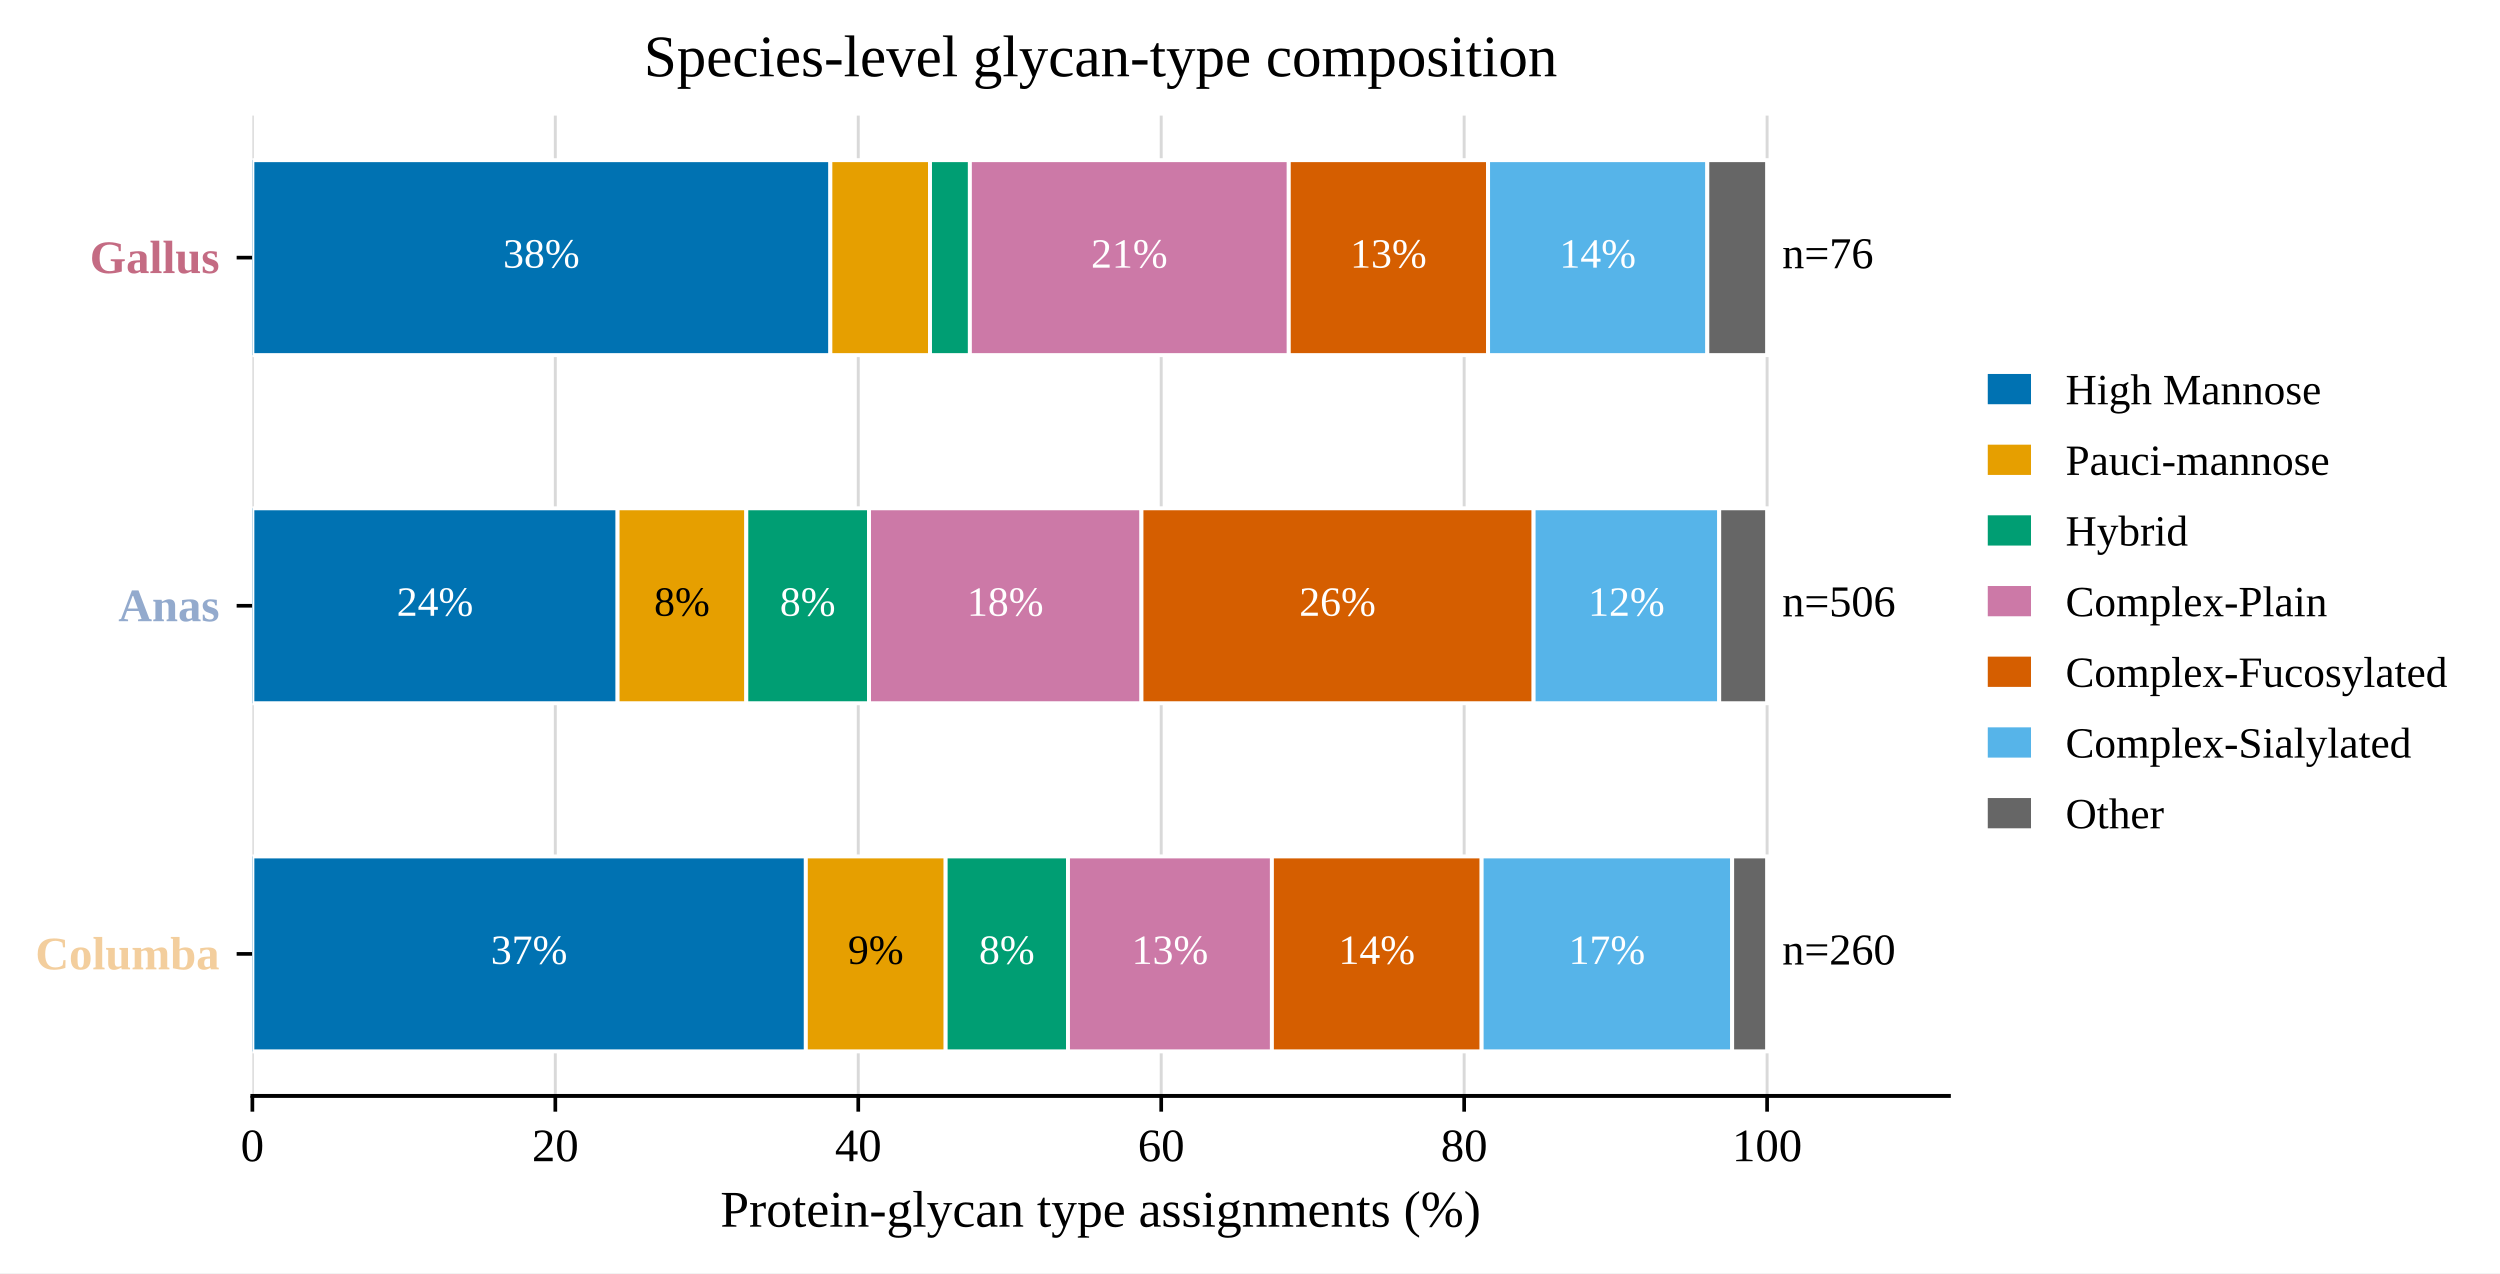
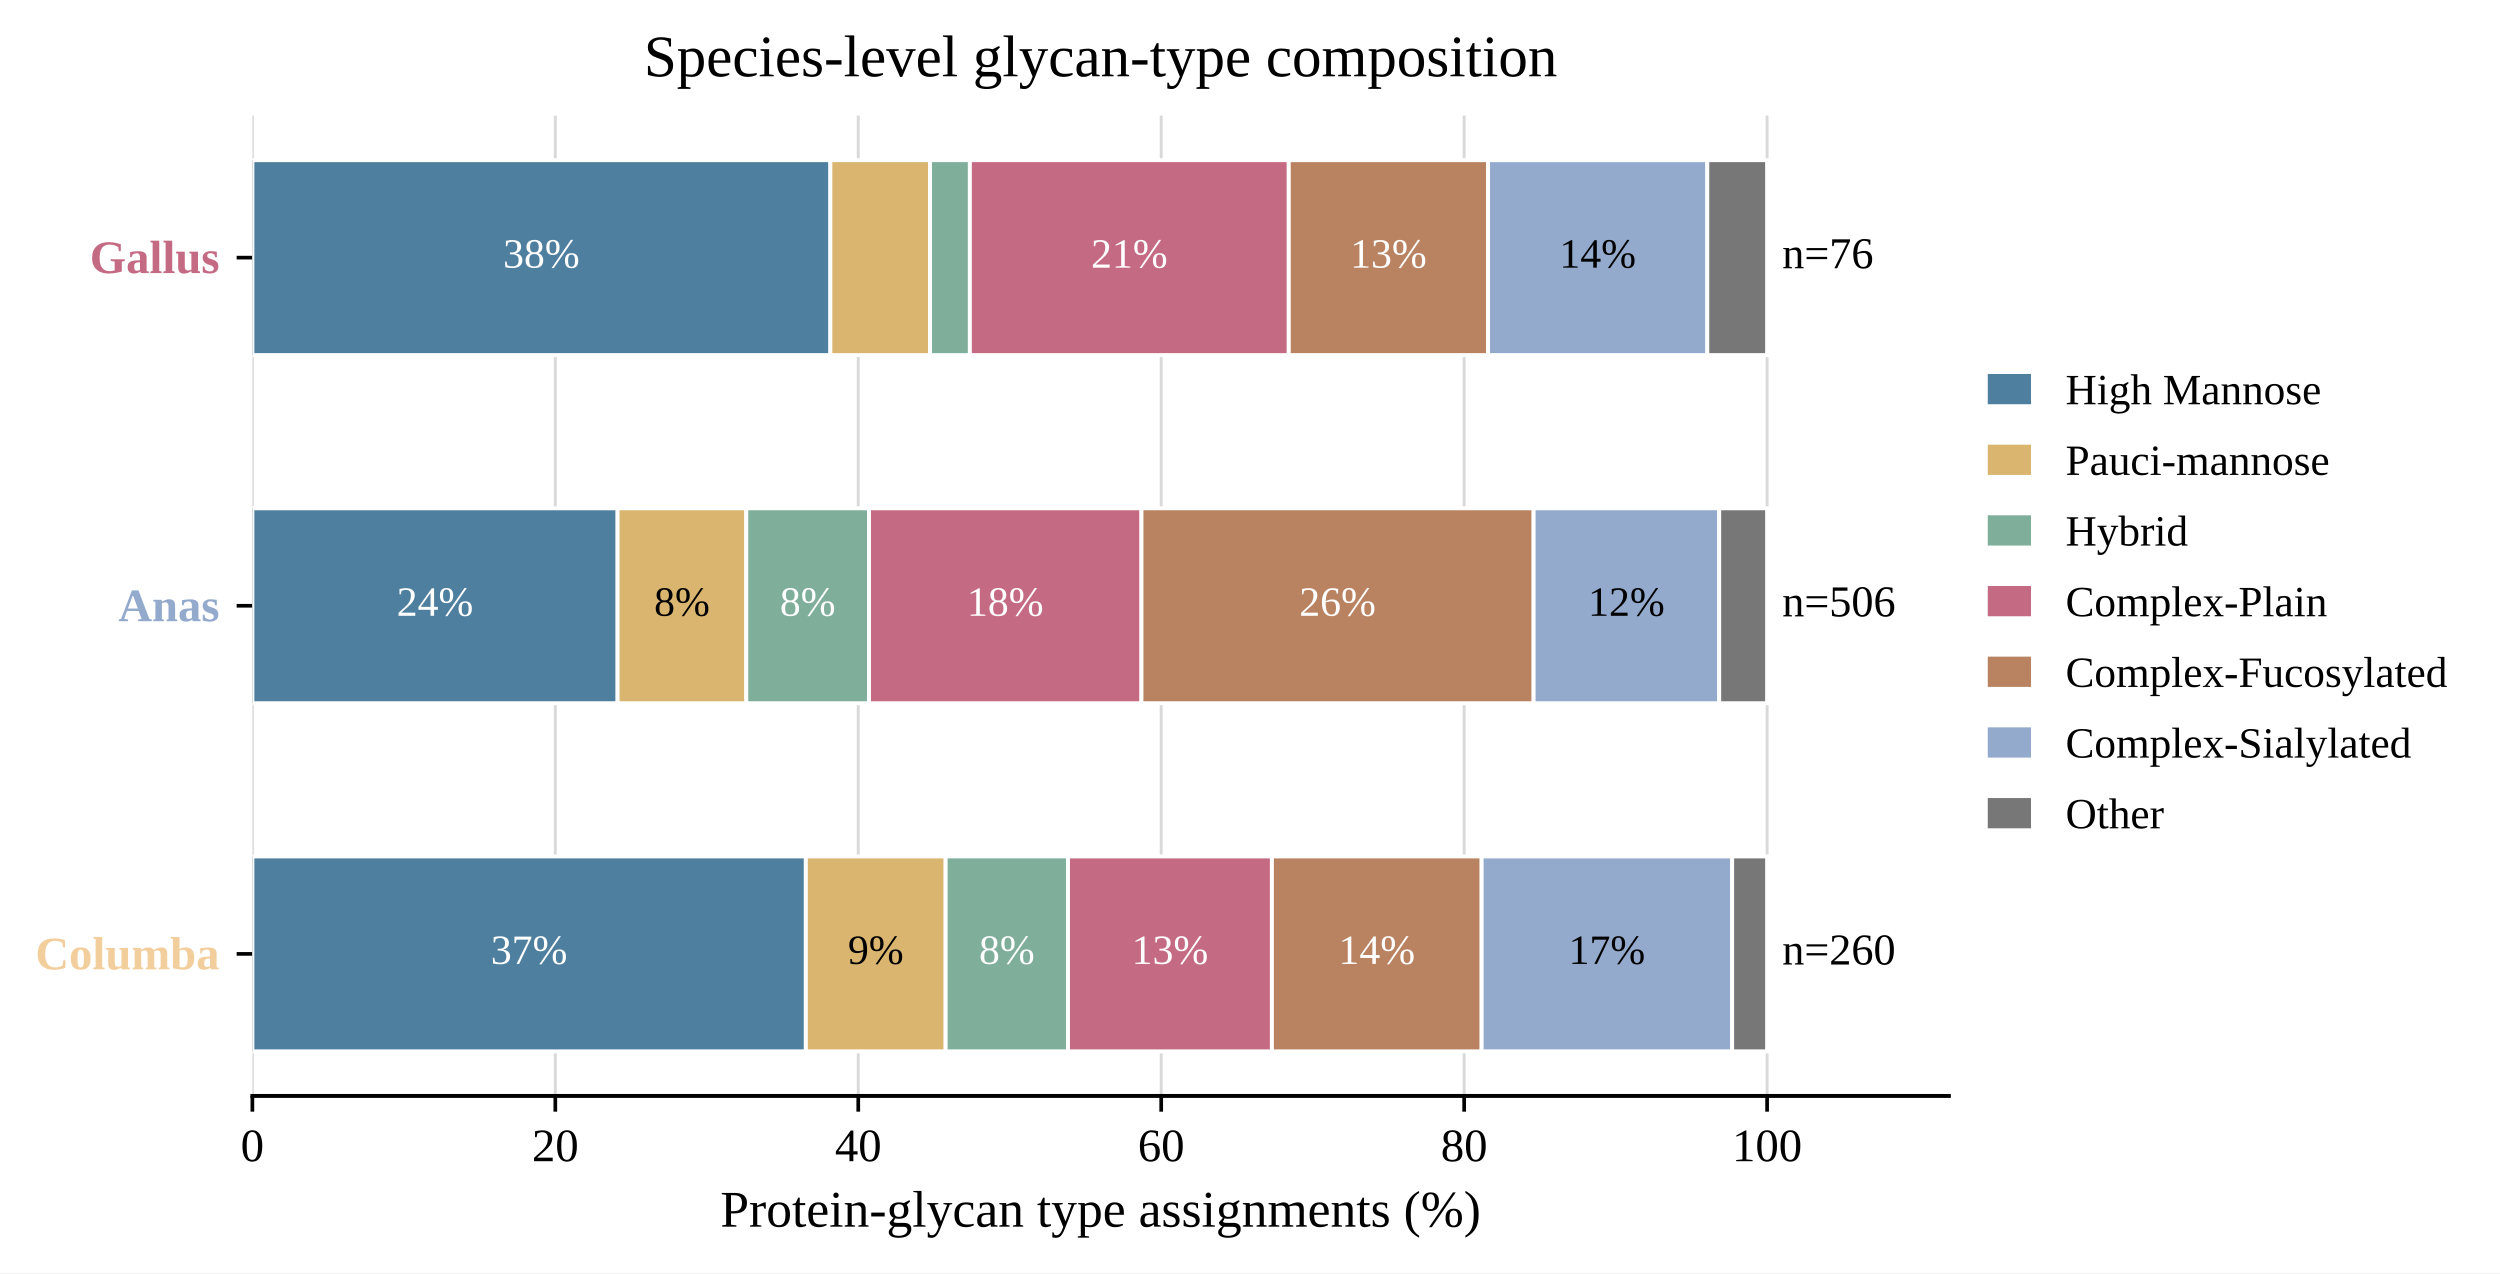
<svg xmlns="http://www.w3.org/2000/svg" xmlns:xlink="http://www.w3.org/1999/xlink" width="508.966pt" height="259.202pt" viewBox="0 0 508.966 259.202" version="1.1">
  <defs>
    <style type="text/css">*{stroke-linejoin: round; stroke-linecap: butt}</style>
  </defs>
  <g id="figure_1">
    <g id="patch_1">
      <path d="M -0 259.202  L 508.966 259.202  L 508.966 0  L -0 0  z " style="fill: #ffffff" />
    </g>
    <g id="axes_1">
      <g id="patch_2">
        <path d="M 51.379 223.117  L 396.763 223.117  L 396.763 23.532  L 51.379 23.532  z " style="fill: #ffffff" />
      </g>
      <g id="matplotlib.axis_1">
        <g id="xtick_1">
          <g id="line2d_1">
-             <path d="M 51.379 223.117  L 51.379 23.532  " clip-path="url(#pab1686dc77)" style="fill: none; stroke: #d9d9d9; stroke-width: 0.6; stroke-linecap: square" />
+             <path d="M 51.379 223.117  L 51.379 23.532  " clip-path="url(#p0dc5c8c6b2)" style="fill: none; stroke: #d9d9d9; stroke-width: 0.6; stroke-linecap: square" />
          </g>
          <g id="line2d_2">
            <defs>
-               <path id="mc7e7084e61" d="M 0 0  L 0 3.2  " style="stroke: #000000; stroke-width: 0.75" />
+               <path id="mfbda16a55e" d="M 0 0  L 0 3.2  " style="stroke: #000000; stroke-width: 0.75" />
            </defs>
            <g>
-               <use xlink:href="#mc7e7084e61" x="51.379" y="223.117" style="stroke: #000000; stroke-width: 0.75" />
+               <use xlink:href="#mfbda16a55e" x="51.379" y="223.117" style="stroke: #000000; stroke-width: 0.75" />
            </g>
          </g>
          <g id="text_1">
            <text style="font-size: 9.5px; font-family: 'Times New Roman'; text-anchor: middle" x="51.379" y="236.413" transform="rotate(-0 51.37898 236.4131)">0</text>
          </g>
        </g>
        <g id="xtick_2">
          <g id="line2d_3">
-             <path d="M 113.055 223.117  L 113.055 23.532  " clip-path="url(#pab1686dc77)" style="fill: none; stroke: #d9d9d9; stroke-width: 0.6; stroke-linecap: square" />
+             <path d="M 113.055 223.117  L 113.055 23.532  " clip-path="url(#p0dc5c8c6b2)" style="fill: none; stroke: #d9d9d9; stroke-width: 0.6; stroke-linecap: square" />
          </g>
          <g id="line2d_4">
            <g>
-               <use xlink:href="#mc7e7084e61" x="113.055" y="223.117" style="stroke: #000000; stroke-width: 0.75" />
+               <use xlink:href="#mfbda16a55e" x="113.055" y="223.117" style="stroke: #000000; stroke-width: 0.75" />
            </g>
          </g>
          <g id="text_2">
            <text style="font-size: 9.5px; font-family: 'Times New Roman'; text-anchor: middle" x="113.055" y="236.413" transform="rotate(-0 113.0547 236.4131)">20</text>
          </g>
        </g>
        <g id="xtick_3">
          <g id="line2d_5">
-             <path d="M 174.73 223.117  L 174.73 23.532  " clip-path="url(#pab1686dc77)" style="fill: none; stroke: #d9d9d9; stroke-width: 0.6; stroke-linecap: square" />
+             <path d="M 174.73 223.117  L 174.73 23.532  " clip-path="url(#p0dc5c8c6b2)" style="fill: none; stroke: #d9d9d9; stroke-width: 0.6; stroke-linecap: square" />
          </g>
          <g id="line2d_6">
            <g>
-               <use xlink:href="#mc7e7084e61" x="174.73" y="223.117" style="stroke: #000000; stroke-width: 0.75" />
+               <use xlink:href="#mfbda16a55e" x="174.73" y="223.117" style="stroke: #000000; stroke-width: 0.75" />
            </g>
          </g>
          <g id="text_3">
            <text style="font-size: 9.5px; font-family: 'Times New Roman'; text-anchor: middle" x="174.73" y="236.413" transform="rotate(-0 174.7304 236.4131)">40</text>
          </g>
        </g>
        <g id="xtick_4">
          <g id="line2d_7">
-             <path d="M 236.406 223.117  L 236.406 23.532  " clip-path="url(#pab1686dc77)" style="fill: none; stroke: #d9d9d9; stroke-width: 0.6; stroke-linecap: square" />
+             <path d="M 236.406 223.117  L 236.406 23.532  " clip-path="url(#p0dc5c8c6b2)" style="fill: none; stroke: #d9d9d9; stroke-width: 0.6; stroke-linecap: square" />
          </g>
          <g id="line2d_8">
            <g>
-               <use xlink:href="#mc7e7084e61" x="236.406" y="223.117" style="stroke: #000000; stroke-width: 0.75" />
+               <use xlink:href="#mfbda16a55e" x="236.406" y="223.117" style="stroke: #000000; stroke-width: 0.75" />
            </g>
          </g>
          <g id="text_4">
            <text style="font-size: 9.5px; font-family: 'Times New Roman'; text-anchor: middle" x="236.406" y="236.413" transform="rotate(-0 236.4061 236.4131)">60</text>
          </g>
        </g>
        <g id="xtick_5">
          <g id="line2d_9">
-             <path d="M 298.082 223.117  L 298.082 23.532  " clip-path="url(#pab1686dc77)" style="fill: none; stroke: #d9d9d9; stroke-width: 0.6; stroke-linecap: square" />
+             <path d="M 298.082 223.117  L 298.082 23.532  " clip-path="url(#p0dc5c8c6b2)" style="fill: none; stroke: #d9d9d9; stroke-width: 0.6; stroke-linecap: square" />
          </g>
          <g id="line2d_10">
            <g>
-               <use xlink:href="#mc7e7084e61" x="298.082" y="223.117" style="stroke: #000000; stroke-width: 0.75" />
+               <use xlink:href="#mfbda16a55e" x="298.082" y="223.117" style="stroke: #000000; stroke-width: 0.75" />
            </g>
          </g>
          <g id="text_5">
            <text style="font-size: 9.5px; font-family: 'Times New Roman'; text-anchor: middle" x="298.082" y="236.413" transform="rotate(-0 298.0818 236.4131)">80</text>
          </g>
        </g>
        <g id="xtick_6">
          <g id="line2d_11">
-             <path d="M 359.758 223.117  L 359.758 23.532  " clip-path="url(#pab1686dc77)" style="fill: none; stroke: #d9d9d9; stroke-width: 0.6; stroke-linecap: square" />
+             <path d="M 359.758 223.117  L 359.758 23.532  " clip-path="url(#p0dc5c8c6b2)" style="fill: none; stroke: #d9d9d9; stroke-width: 0.6; stroke-linecap: square" />
          </g>
          <g id="line2d_12">
            <g>
-               <use xlink:href="#mc7e7084e61" x="359.758" y="223.117" style="stroke: #000000; stroke-width: 0.75" />
+               <use xlink:href="#mfbda16a55e" x="359.758" y="223.117" style="stroke: #000000; stroke-width: 0.75" />
            </g>
          </g>
          <g id="text_6">
            <text style="font-size: 9.5px; font-family: 'Times New Roman'; text-anchor: middle" x="359.758" y="236.413" transform="rotate(-0 359.7576 236.4131)">100</text>
          </g>
        </g>
        <g id="text_7">
          <text style="font-size: 10.5px; font-family: 'Times New Roman'; text-anchor: middle" x="224.071" y="249.736" transform="rotate(-0 224.071 249.7361)">Protein-glycan type assignments (%)</text>
        </g>
      </g>
      <g id="matplotlib.axis_2">
        <g id="ytick_1">
          <g id="line2d_13">
            <defs>
-               <path id="mce72afe7b9" d="M 0 0  L -3.2 0  " style="stroke: #000000; stroke-width: 0.75" />
+               <path id="m3185eb097c" d="M 0 0  L -3.2 0  " style="stroke: #000000; stroke-width: 0.75" />
            </defs>
            <g>
-               <use xlink:href="#mce72afe7b9" x="51.379" y="52.45" style="stroke: #000000; stroke-width: 0.75" />
+               <use xlink:href="#m3185eb097c" x="51.379" y="52.45" style="stroke: #000000; stroke-width: 0.75" />
            </g>
          </g>
          <g id="text_8">
            <text style="font-weight: 700; font-size: 9.5px; font-family: 'Times New Roman'; text-anchor: end; fill: #c46b83" x="44.679" y="55.595" transform="rotate(-0 44.67898 55.59489)">Gallus</text>
          </g>
        </g>
        <g id="ytick_2">
          <g id="line2d_14">
            <g>
-               <use xlink:href="#mce72afe7b9" x="51.379" y="123.325" style="stroke: #000000; stroke-width: 0.75" />
+               <use xlink:href="#m3185eb097c" x="51.379" y="123.325" style="stroke: #000000; stroke-width: 0.75" />
            </g>
          </g>
          <g id="text_9">
            <text style="font-weight: 700; font-size: 9.5px; font-family: 'Times New Roman'; text-anchor: end; fill: #93aacd" x="44.679" y="126.47" transform="rotate(-0 44.67898 126.4699)">Anas</text>
          </g>
        </g>
        <g id="ytick_3">
          <g id="line2d_15">
            <g>
-               <use xlink:href="#mce72afe7b9" x="51.379" y="194.2" style="stroke: #000000; stroke-width: 0.75" />
+               <use xlink:href="#m3185eb097c" x="51.379" y="194.2" style="stroke: #000000; stroke-width: 0.75" />
            </g>
          </g>
          <g id="text_10">
            <text style="font-weight: 700; font-size: 9.5px; font-family: 'Times New Roman'; text-anchor: end; fill: #f3ce9d" x="44.679" y="197.345" transform="rotate(-0 44.67898 197.3449)">Columba</text>
          </g>
        </g>
      </g>
      <g id="patch_3">
-         <path d="M 51.379 32.605  L 169.05 32.605  L 169.05 72.294  L 51.379 72.294  z " clip-path="url(#pab1686dc77)" style="fill: #0072b2; stroke: #ffffff; stroke-width: 0.8; stroke-linejoin: miter" />
+         <path d="M 51.379 32.605  L 169.05 32.605  L 169.05 72.294  L 51.379 72.294  z " clip-path="url(#p0dc5c8c6b2)" style="fill: #4f7f9f; stroke: #ffffff; stroke-width: 0.8; stroke-linejoin: miter" />
      </g>
      <g id="patch_4">
-         <path d="M 51.379 103.48  L 125.731 103.48  L 125.731 143.169  L 51.379 143.169  z " clip-path="url(#pab1686dc77)" style="fill: #0072b2; stroke: #ffffff; stroke-width: 0.8; stroke-linejoin: miter" />
+         <path d="M 51.379 103.48  L 125.731 103.48  L 125.731 143.169  L 51.379 143.169  z " clip-path="url(#p0dc5c8c6b2)" style="fill: #4f7f9f; stroke: #ffffff; stroke-width: 0.8; stroke-linejoin: miter" />
      </g>
      <g id="patch_5">
-         <path d="M 51.379 174.355  L 164.056 174.355  L 164.056 214.044  L 51.379 214.044  z " clip-path="url(#pab1686dc77)" style="fill: #0072b2; stroke: #ffffff; stroke-width: 0.8; stroke-linejoin: miter" />
+         <path d="M 51.379 174.355  L 164.056 174.355  L 164.056 214.044  L 51.379 214.044  z " clip-path="url(#p0dc5c8c6b2)" style="fill: #4f7f9f; stroke: #ffffff; stroke-width: 0.8; stroke-linejoin: miter" />
      </g>
      <g id="patch_6">
-         <path d="M 169.05 32.605  L 189.338 32.605  L 189.338 72.294  L 169.05 72.294  z " clip-path="url(#pab1686dc77)" style="fill: #e69f00; stroke: #ffffff; stroke-width: 0.8; stroke-linejoin: miter" />
+         <path d="M 169.05 32.605  L 189.338 32.605  L 189.338 72.294  L 169.05 72.294  z " clip-path="url(#p0dc5c8c6b2)" style="fill: #d9b56f; stroke: #ffffff; stroke-width: 0.8; stroke-linejoin: miter" />
      </g>
      <g id="patch_7">
-         <path d="M 125.731 103.48  L 151.937 103.48  L 151.937 143.169  L 125.731 143.169  z " clip-path="url(#pab1686dc77)" style="fill: #e69f00; stroke: #ffffff; stroke-width: 0.8; stroke-linejoin: miter" />
+         <path d="M 125.731 103.48  L 151.937 103.48  L 151.937 143.169  L 125.731 143.169  z " clip-path="url(#p0dc5c8c6b2)" style="fill: #d9b56f; stroke: #ffffff; stroke-width: 0.8; stroke-linejoin: miter" />
      </g>
      <g id="patch_8">
-         <path d="M 164.056 174.355  L 192.521 174.355  L 192.521 214.044  L 164.056 214.044  z " clip-path="url(#pab1686dc77)" style="fill: #e69f00; stroke: #ffffff; stroke-width: 0.8; stroke-linejoin: miter" />
+         <path d="M 164.056 174.355  L 192.521 174.355  L 192.521 214.044  L 164.056 214.044  z " clip-path="url(#p0dc5c8c6b2)" style="fill: #d9b56f; stroke: #ffffff; stroke-width: 0.8; stroke-linejoin: miter" />
      </g>
      <g id="patch_9">
-         <path d="M 189.338 32.605  L 197.453 32.605  L 197.453 72.294  L 189.338 72.294  z " clip-path="url(#pab1686dc77)" style="fill: #009e73; stroke: #ffffff; stroke-width: 0.8; stroke-linejoin: miter" />
+         <path d="M 189.338 32.605  L 197.453 32.605  L 197.453 72.294  L 189.338 72.294  z " clip-path="url(#p0dc5c8c6b2)" style="fill: #7fae9b; stroke: #ffffff; stroke-width: 0.8; stroke-linejoin: miter" />
      </g>
      <g id="patch_10">
-         <path d="M 151.937 103.48  L 176.924 103.48  L 176.924 143.169  L 151.937 143.169  z " clip-path="url(#pab1686dc77)" style="fill: #009e73; stroke: #ffffff; stroke-width: 0.8; stroke-linejoin: miter" />
+         <path d="M 151.937 103.48  L 176.924 103.48  L 176.924 143.169  L 151.937 143.169  z " clip-path="url(#p0dc5c8c6b2)" style="fill: #7fae9b; stroke: #ffffff; stroke-width: 0.8; stroke-linejoin: miter" />
      </g>
      <g id="patch_11">
-         <path d="M 192.521 174.355  L 217.429 174.355  L 217.429 214.044  L 192.521 214.044  z " clip-path="url(#pab1686dc77)" style="fill: #009e73; stroke: #ffffff; stroke-width: 0.8; stroke-linejoin: miter" />
+         <path d="M 192.521 174.355  L 217.429 174.355  L 217.429 214.044  L 192.521 214.044  z " clip-path="url(#p0dc5c8c6b2)" style="fill: #7fae9b; stroke: #ffffff; stroke-width: 0.8; stroke-linejoin: miter" />
      </g>
      <g id="patch_12">
-         <path d="M 197.453 32.605  L 262.375 32.605  L 262.375 72.294  L 197.453 72.294  z " clip-path="url(#pab1686dc77)" style="fill: #cc79a7; stroke: #ffffff; stroke-width: 0.8; stroke-linejoin: miter" />
+         <path d="M 197.453 32.605  L 262.375 32.605  L 262.375 72.294  L 197.453 72.294  z " clip-path="url(#p0dc5c8c6b2)" style="fill: #c46b83; stroke: #ffffff; stroke-width: 0.8; stroke-linejoin: miter" />
      </g>
      <g id="patch_13">
-         <path d="M 176.924 103.48  L 232.384 103.48  L 232.384 143.169  L 176.924 143.169  z " clip-path="url(#pab1686dc77)" style="fill: #cc79a7; stroke: #ffffff; stroke-width: 0.8; stroke-linejoin: miter" />
+         <path d="M 176.924 103.48  L 232.384 103.48  L 232.384 143.169  L 176.924 143.169  z " clip-path="url(#p0dc5c8c6b2)" style="fill: #c46b83; stroke: #ffffff; stroke-width: 0.8; stroke-linejoin: miter" />
      </g>
      <g id="patch_14">
-         <path d="M 217.429 174.355  L 258.941 174.355  L 258.941 214.044  L 217.429 214.044  z " clip-path="url(#pab1686dc77)" style="fill: #cc79a7; stroke: #ffffff; stroke-width: 0.8; stroke-linejoin: miter" />
+         <path d="M 217.429 174.355  L 258.941 174.355  L 258.941 214.044  L 217.429 214.044  z " clip-path="url(#p0dc5c8c6b2)" style="fill: #c46b83; stroke: #ffffff; stroke-width: 0.8; stroke-linejoin: miter" />
      </g>
      <g id="patch_15">
-         <path d="M 262.375 32.605  L 302.951 32.605  L 302.951 72.294  L 262.375 72.294  z " clip-path="url(#pab1686dc77)" style="fill: #d55e00; stroke: #ffffff; stroke-width: 0.8; stroke-linejoin: miter" />
+         <path d="M 262.375 32.605  L 302.951 32.605  L 302.951 72.294  L 262.375 72.294  z " clip-path="url(#p0dc5c8c6b2)" style="fill: #b98362; stroke: #ffffff; stroke-width: 0.8; stroke-linejoin: miter" />
      </g>
      <g id="patch_16">
-         <path d="M 232.384 103.48  L 312.221 103.48  L 312.221 143.169  L 232.384 143.169  z " clip-path="url(#pab1686dc77)" style="fill: #d55e00; stroke: #ffffff; stroke-width: 0.8; stroke-linejoin: miter" />
+         <path d="M 232.384 103.48  L 312.221 103.48  L 312.221 143.169  L 232.384 143.169  z " clip-path="url(#p0dc5c8c6b2)" style="fill: #b98362; stroke: #ffffff; stroke-width: 0.8; stroke-linejoin: miter" />
      </g>
      <g id="patch_17">
-         <path d="M 258.941 174.355  L 301.64 174.355  L 301.64 214.044  L 258.941 214.044  z " clip-path="url(#pab1686dc77)" style="fill: #d55e00; stroke: #ffffff; stroke-width: 0.8; stroke-linejoin: miter" />
+         <path d="M 258.941 174.355  L 301.64 174.355  L 301.64 214.044  L 258.941 214.044  z " clip-path="url(#p0dc5c8c6b2)" style="fill: #b98362; stroke: #ffffff; stroke-width: 0.8; stroke-linejoin: miter" />
      </g>
      <g id="patch_18">
-         <path d="M 302.951 32.605  L 347.585 32.605  L 347.585 72.294  L 302.951 72.294  z " clip-path="url(#pab1686dc77)" style="fill: #56b4e9; stroke: #ffffff; stroke-width: 0.8; stroke-linejoin: miter" />
+         <path d="M 302.951 32.605  L 347.585 32.605  L 347.585 72.294  L 302.951 72.294  z " clip-path="url(#p0dc5c8c6b2)" style="fill: #93aacd; stroke: #ffffff; stroke-width: 0.8; stroke-linejoin: miter" />
      </g>
      <g id="patch_19">
-         <path d="M 312.221 103.48  L 350.006 103.48  L 350.006 143.169  L 312.221 143.169  z " clip-path="url(#pab1686dc77)" style="fill: #56b4e9; stroke: #ffffff; stroke-width: 0.8; stroke-linejoin: miter" />
+         <path d="M 312.221 103.48  L 350.006 103.48  L 350.006 143.169  L 312.221 143.169  z " clip-path="url(#p0dc5c8c6b2)" style="fill: #93aacd; stroke: #ffffff; stroke-width: 0.8; stroke-linejoin: miter" />
      </g>
      <g id="patch_20">
-         <path d="M 301.64 174.355  L 352.641 174.355  L 352.641 214.044  L 301.64 214.044  z " clip-path="url(#pab1686dc77)" style="fill: #56b4e9; stroke: #ffffff; stroke-width: 0.8; stroke-linejoin: miter" />
+         <path d="M 301.64 174.355  L 352.641 174.355  L 352.641 214.044  L 301.64 214.044  z " clip-path="url(#p0dc5c8c6b2)" style="fill: #93aacd; stroke: #ffffff; stroke-width: 0.8; stroke-linejoin: miter" />
      </g>
      <g id="patch_21">
-         <path d="M 347.585 32.605  L 359.758 32.605  L 359.758 72.294  L 347.585 72.294  z " clip-path="url(#pab1686dc77)" style="fill: #666666; stroke: #ffffff; stroke-width: 0.8; stroke-linejoin: miter" />
+         <path d="M 347.585 32.605  L 359.758 32.605  L 359.758 72.294  L 347.585 72.294  z " clip-path="url(#p0dc5c8c6b2)" style="fill: #777777; stroke: #ffffff; stroke-width: 0.8; stroke-linejoin: miter" />
      </g>
      <g id="patch_22">
-         <path d="M 350.006 103.48  L 359.758 103.48  L 359.758 143.169  L 350.006 143.169  z " clip-path="url(#pab1686dc77)" style="fill: #666666; stroke: #ffffff; stroke-width: 0.8; stroke-linejoin: miter" />
+         <path d="M 350.006 103.48  L 359.758 103.48  L 359.758 143.169  L 350.006 143.169  z " clip-path="url(#p0dc5c8c6b2)" style="fill: #777777; stroke: #ffffff; stroke-width: 0.8; stroke-linejoin: miter" />
      </g>
      <g id="patch_23">
-         <path d="M 352.641 174.355  L 359.758 174.355  L 359.758 214.044  L 352.641 214.044  z " clip-path="url(#pab1686dc77)" style="fill: #666666; stroke: #ffffff; stroke-width: 0.8; stroke-linejoin: miter" />
+         <path d="M 352.641 174.355  L 359.758 174.355  L 359.758 214.044  L 352.641 214.044  z " clip-path="url(#p0dc5c8c6b2)" style="fill: #777777; stroke: #ffffff; stroke-width: 0.8; stroke-linejoin: miter" />
      </g>
      <g id="patch_24">
        <path d="M 51.379 223.117  L 396.763 223.117  " style="fill: none; stroke: #000000; stroke-width: 0.8; stroke-linejoin: miter; stroke-linecap: square" />
      </g>
      <g id="text_11">
        <text style="font-size: 8.5px; font-family: 'Times New Roman'; text-anchor: middle; fill: #ffffff" x="110.214" y="54.491" transform="rotate(-0 110.2144 54.49149)">38%</text>
      </g>
      <g id="text_12">
        <text style="font-size: 8.5px; font-family: 'Times New Roman'; text-anchor: middle; fill: #ffffff" x="88.555" y="125.366" transform="rotate(-0 88.55506 125.3665)">24%</text>
      </g>
      <g id="text_13">
        <text style="font-size: 8.5px; font-family: 'Times New Roman'; text-anchor: middle; fill: #ffffff" x="107.717" y="196.241" transform="rotate(-0 107.7174 196.2415)">37%</text>
      </g>
      <g id="text_14">
        <text style="font-size: 8.5px; font-family: 'Times New Roman'; text-anchor: middle" x="138.834" y="125.366" transform="rotate(-0 138.8342 125.3665)">8%</text>
      </g>
      <g id="text_15">
        <text style="font-size: 8.5px; font-family: 'Times New Roman'; text-anchor: middle" x="178.289" y="196.241" transform="rotate(-0 178.2886 196.2415)">9%</text>
      </g>
      <g id="text_16">
        <text style="font-size: 8.5px; font-family: 'Times New Roman'; text-anchor: middle; fill: #ffffff" x="164.431" y="125.366" transform="rotate(-0 164.4308 125.3665)">8%</text>
      </g>
      <g id="text_17">
        <text style="font-size: 8.5px; font-family: 'Times New Roman'; text-anchor: middle; fill: #ffffff" x="204.975" y="196.241" transform="rotate(-0 204.9752 196.2415)">8%</text>
      </g>
      <g id="text_18">
        <text style="font-size: 8.5px; font-family: 'Times New Roman'; text-anchor: middle; fill: #ffffff" x="229.914" y="54.491" transform="rotate(-0 229.9139 54.49149)">21%</text>
      </g>
      <g id="text_19">
        <text style="font-size: 8.5px; font-family: 'Times New Roman'; text-anchor: middle; fill: #ffffff" x="204.654" y="125.366" transform="rotate(-0 204.6541 125.3665)">18%</text>
      </g>
      <g id="text_20">
        <text style="font-size: 8.5px; font-family: 'Times New Roman'; text-anchor: middle; fill: #ffffff" x="238.185" y="196.241" transform="rotate(-0 238.1852 196.2415)">13%</text>
      </g>
      <g id="text_21">
        <text style="font-size: 8.5px; font-family: 'Times New Roman'; text-anchor: middle; fill: #ffffff" x="282.663" y="54.491" transform="rotate(-0 282.6629 54.49149)">13%</text>
      </g>
      <g id="text_22">
        <text style="font-size: 8.5px; font-family: 'Times New Roman'; text-anchor: middle; fill: #ffffff" x="272.302" y="125.366" transform="rotate(-0 272.3024 125.3665)">26%</text>
      </g>
      <g id="text_23">
        <text style="font-size: 8.5px; font-family: 'Times New Roman'; text-anchor: middle; fill: #ffffff" x="280.291" y="196.241" transform="rotate(-0 280.2908 196.2415)">14%</text>
      </g>
      <g id="text_24">
-         <text style="font-size: 8.5px; font-family: 'Times New Roman'; text-anchor: middle; fill: #ffffff" x="325.268" y="54.491" transform="rotate(-0 325.2678 54.49149)">14%</text>
+         <text style="font-size: 8.5px; font-family: 'Times New Roman'; text-anchor: middle" x="325.268" y="54.491" transform="rotate(-0 325.2678 54.49149)">14%</text>
      </g>
      <g id="text_25">
-         <text style="font-size: 8.5px; font-family: 'Times New Roman'; text-anchor: middle; fill: #ffffff" x="331.114" y="125.366" transform="rotate(-0 331.1137 125.3665)">12%</text>
+         <text style="font-size: 8.5px; font-family: 'Times New Roman'; text-anchor: middle" x="331.114" y="125.366" transform="rotate(-0 331.1137 125.3665)">12%</text>
      </g>
      <g id="text_26">
-         <text style="font-size: 8.5px; font-family: 'Times New Roman'; text-anchor: middle; fill: #ffffff" x="327.141" y="196.241" transform="rotate(-0 327.1406 196.2415)">17%</text>
+         <text style="font-size: 8.5px; font-family: 'Times New Roman'; text-anchor: middle" x="327.141" y="196.241" transform="rotate(-0 327.1406 196.2415)">17%</text>
      </g>
      <g id="text_27">
        <text style="font-size: 9px; font-family: 'Times New Roman'; text-anchor: start" x="362.841" y="54.612" transform="rotate(-0 362.8413 54.61161)">n=76</text>
      </g>
      <g id="text_28">
        <text style="font-size: 9px; font-family: 'Times New Roman'; text-anchor: start" x="362.841" y="125.487" transform="rotate(-0 362.8413 125.4866)">n=506</text>
      </g>
      <g id="text_29">
        <text style="font-size: 9px; font-family: 'Times New Roman'; text-anchor: start" x="362.841" y="196.362" transform="rotate(-0 362.8413 196.3616)">n=260</text>
      </g>
      <g id="text_30">
        <text style="font-size: 12px; font-family: 'Times New Roman'; text-anchor: middle" x="224.071" y="15.533" transform="rotate(-0 224.071 15.5325)">Species-level glycan-type composition</text>
      </g>
      <g id="legend_1">
        <g id="patch_25">
-           <path d="M 404.683 82.295  L 413.483 82.295  L 413.483 76.135  L 404.683 76.135  z " style="fill: #0072b2" />
+           <path d="M 404.683 82.295  L 413.483 82.295  L 413.483 76.135  L 404.683 76.135  z " style="fill: #4f7f9f" />
        </g>
        <g id="text_31">
          <text style="font-size: 8.8px; font-family: 'Times New Roman'; text-anchor: start" x="420.523" y="82.295" transform="rotate(-0 420.523 82.29519)">High Mannose</text>
        </g>
        <g id="patch_26">
-           <path d="M 404.683 96.69  L 413.483 96.69  L 413.483 90.53  L 404.683 90.53  z " style="fill: #e69f00" />
+           <path d="M 404.683 96.69  L 413.483 96.69  L 413.483 90.53  L 404.683 90.53  z " style="fill: #d9b56f" />
        </g>
        <g id="text_32">
          <text style="font-size: 8.8px; font-family: 'Times New Roman'; text-anchor: start" x="420.523" y="96.69" transform="rotate(-0 420.523 96.69006)">Pauci-mannose</text>
        </g>
        <g id="patch_27">
-           <path d="M 404.683 111.068  L 413.483 111.068  L 413.483 104.908  L 404.683 104.908  z " style="fill: #009e73" />
+           <path d="M 404.683 111.068  L 413.483 111.068  L 413.483 104.908  L 404.683 104.908  z " style="fill: #7fae9b" />
        </g>
        <g id="text_33">
          <text style="font-size: 8.8px; font-family: 'Times New Roman'; text-anchor: start" x="420.523" y="111.068" transform="rotate(-0 420.523 111.0684)">Hybrid</text>
        </g>
        <g id="patch_28">
-           <path d="M 404.683 125.463  L 413.483 125.463  L 413.483 119.303  L 404.683 119.303  z " style="fill: #cc79a7" />
+           <path d="M 404.683 125.463  L 413.483 125.463  L 413.483 119.303  L 404.683 119.303  z " style="fill: #c46b83" />
        </g>
        <g id="text_34">
          <text style="font-size: 8.8px; font-family: 'Times New Roman'; text-anchor: start" x="420.523" y="125.463" transform="rotate(-0 420.523 125.4633)">Complex-Plain</text>
        </g>
        <g id="patch_29">
-           <path d="M 404.683 139.842  L 413.483 139.842  L 413.483 133.682  L 404.683 133.682  z " style="fill: #d55e00" />
+           <path d="M 404.683 139.842  L 413.483 139.842  L 413.483 133.682  L 404.683 133.682  z " style="fill: #b98362" />
        </g>
        <g id="text_35">
          <text style="font-size: 8.8px; font-family: 'Times New Roman'; text-anchor: start" x="420.523" y="139.842" transform="rotate(-0 420.523 139.8417)">Complex-Fucosylated</text>
        </g>
        <g id="patch_30">
-           <path d="M 404.683 154.237  L 413.483 154.237  L 413.483 148.077  L 404.683 148.077  z " style="fill: #56b4e9" />
+           <path d="M 404.683 154.237  L 413.483 154.237  L 413.483 148.077  L 404.683 148.077  z " style="fill: #93aacd" />
        </g>
        <g id="text_36">
          <text style="font-size: 8.8px; font-family: 'Times New Roman'; text-anchor: start" x="420.523" y="154.237" transform="rotate(-0 420.523 154.2366)">Complex-Sialylated</text>
        </g>
        <g id="patch_31">
-           <path d="M 404.683 168.631  L 413.483 168.631  L 413.483 162.471  L 404.683 162.471  z " style="fill: #666666" />
+           <path d="M 404.683 168.631  L 413.483 168.631  L 413.483 162.471  L 404.683 162.471  z " style="fill: #777777" />
        </g>
        <g id="text_37">
          <text style="font-size: 8.8px; font-family: 'Times New Roman'; text-anchor: start" x="420.523" y="168.631" transform="rotate(-0 420.523 168.6314)">Other</text>
        </g>
      </g>
    </g>
  </g>
  <defs>
-     <clipPath id="pab1686dc77">
+     <clipPath id="p0dc5c8c6b2">
      <rect x="51.379" y="23.532" width="345.384" height="199.584" />
    </clipPath>
  </defs>
</svg>
